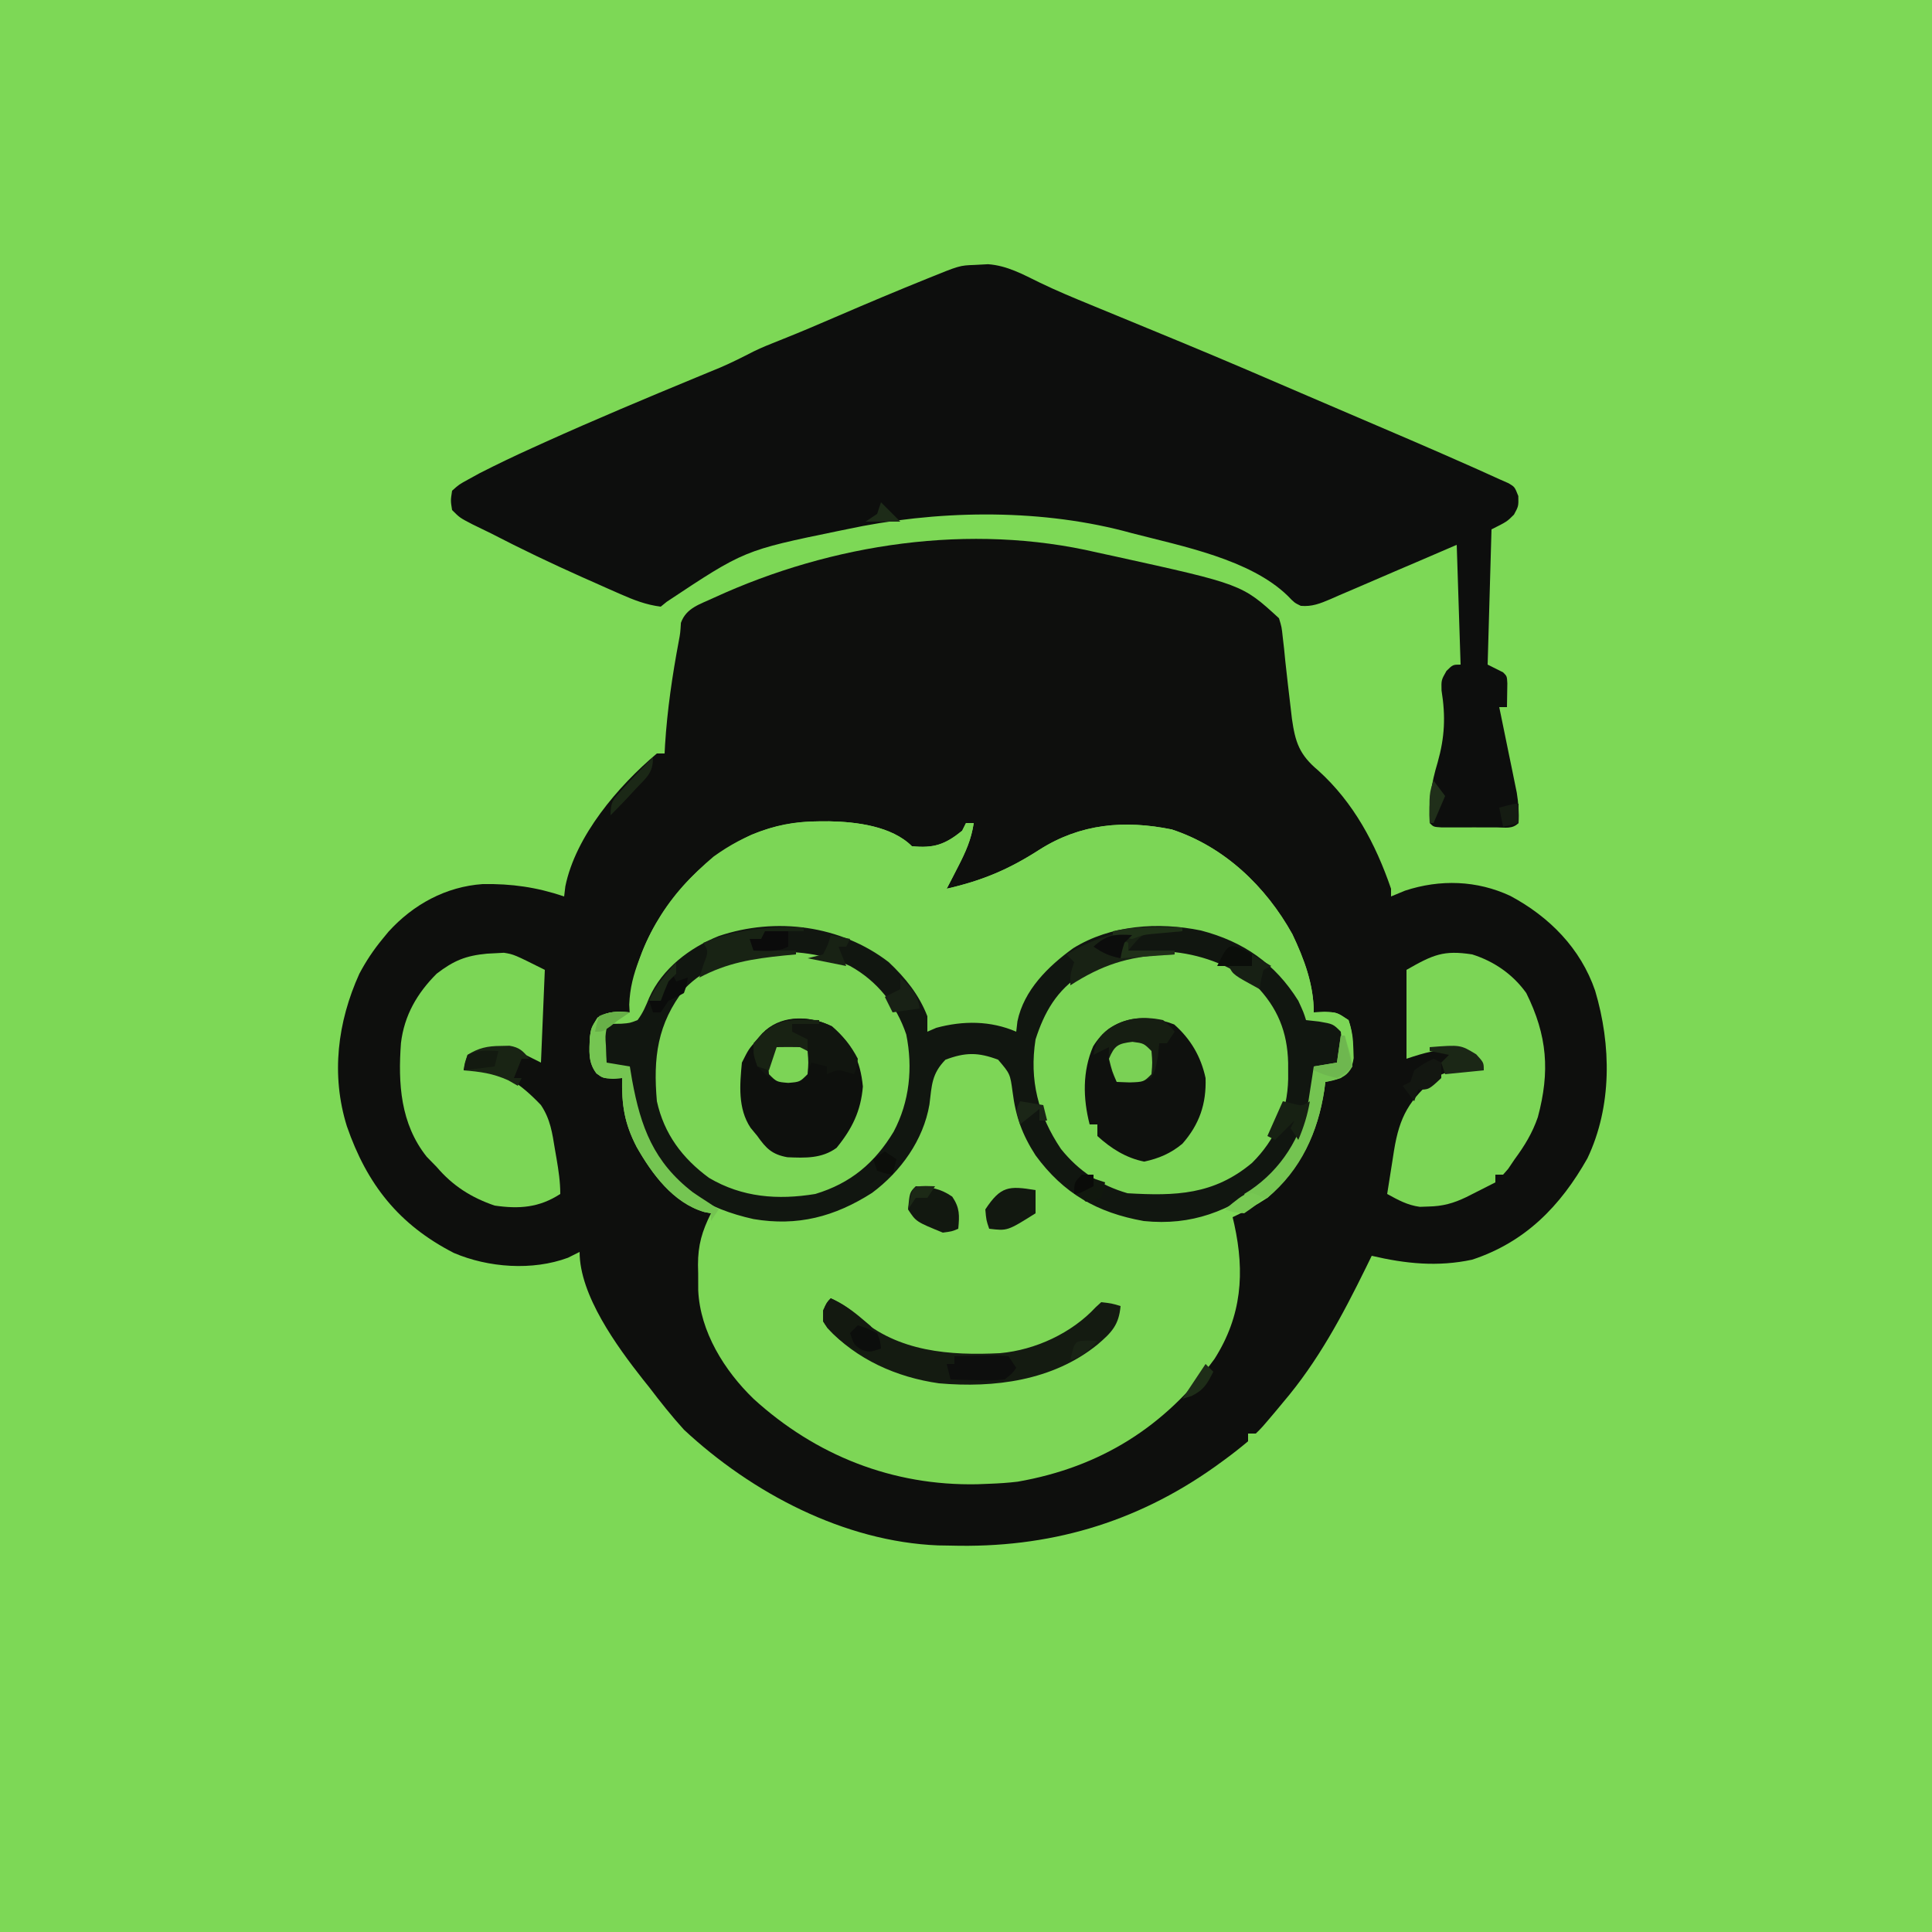
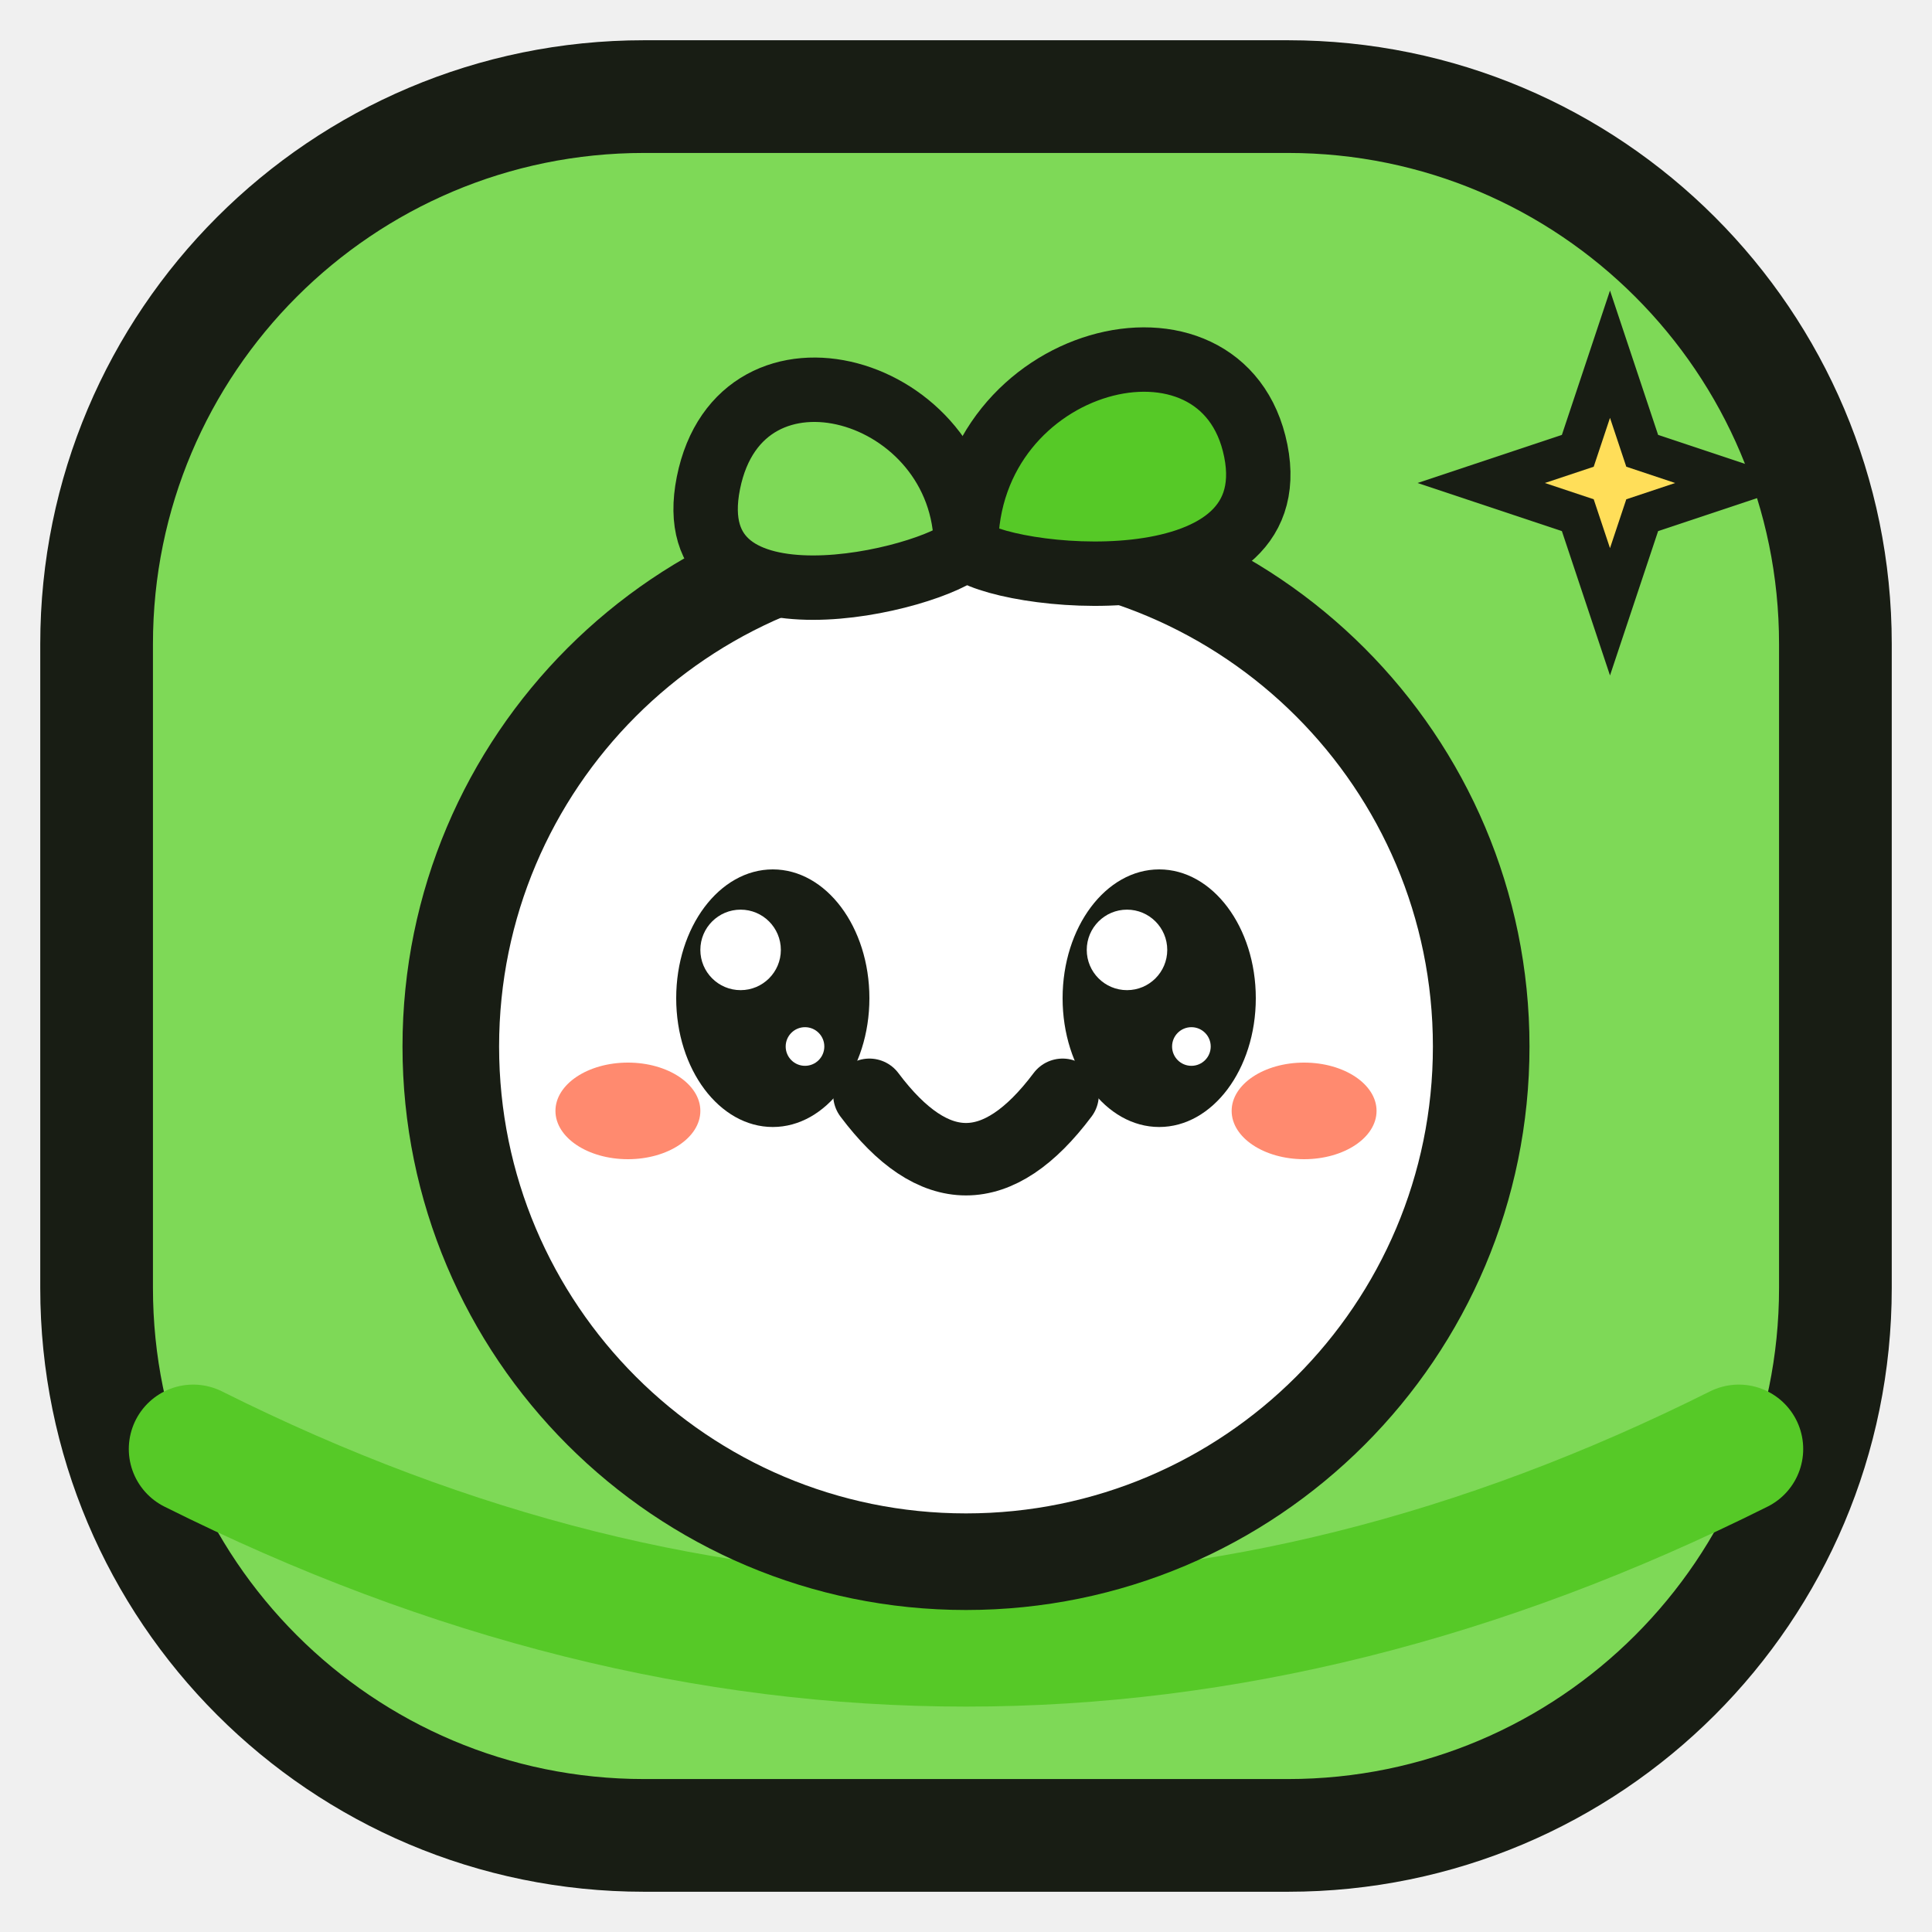
- <svg xmlns="http://www.w3.org/2000/svg" version="1.1" width="500" height="500">
-   <path d="M0 0 C165 0 330 0 500 0 C500 165 500 330 500 500 C335 500 170 500 0 500 C0 335 0 170 0 0 Z " fill="#7DD856" transform="translate(0,0)" />
-   <path d="M0 0 C1.462 0.318 2.924 0.634 4.387 0.949 C37.431 8.221 37.431 8.221 47 17 C47.698 19.277 47.698 19.277 47.977 21.938 C48.09 22.916 48.203 23.894 48.32 24.902 C48.421 25.925 48.521 26.947 48.625 28 C49.062 32.003 49.517 36.003 50 40 C50.173 41.492 50.173 41.492 50.35 43.014 C51.221 49.089 52.255 52.292 57.125 56.375 C66.306 64.65 72 75.365 76 87 C76 87.66 76 88.32 76 89 C77.196 88.505 78.392 88.01 79.625 87.5 C88.692 84.516 98.246 84.822 106.895 88.871 C116.969 94.273 125.051 102.406 128.818 113.384 C133.029 127.486 133.212 143.353 126.824 156.77 C119.844 169.13 110.777 178.451 97 183 C88.079 184.912 79.8 184.058 71 182 C70.256 183.524 70.256 183.524 69.496 185.078 C63.35 197.575 57.086 209.346 48 220 C47.343 220.791 46.685 221.583 46.008 222.398 C42.491 226.558 42.491 226.558 41 228 C40.34 228 39.68 228 39 228 C39 228.66 39 229.32 39 230 C36.851 231.81 34.708 233.479 32.438 235.125 C31.761 235.616 31.084 236.106 30.387 236.612 C9.808 251.222 -12.765 257.716 -38 257 C-39.057 256.983 -40.114 256.966 -41.203 256.949 C-65.523 255.978 -89.415 243.386 -107 227 C-110.196 223.472 -113.122 219.789 -116 216 C-116.814 214.983 -116.814 214.983 -117.645 213.945 C-124.344 205.425 -134 192.211 -134 181 C-135.485 181.743 -135.485 181.743 -137 182.5 C-146.209 185.919 -157.632 185.069 -166.543 181.262 C-180.795 173.943 -189.031 163.519 -194.238 148.445 C-198.371 135.178 -196.659 121.494 -191 109 C-189.266 105.726 -187.356 102.856 -185 100 C-184.488 99.377 -183.976 98.755 -183.449 98.113 C-177.031 91.051 -168.588 86.454 -159.055 85.797 C-151.538 85.686 -145.126 86.601 -138 89 C-137.847 87.708 -137.847 87.708 -137.691 86.391 C-135.027 73.325 -124.032 60.431 -114 52 C-113.34 52 -112.68 52 -112 52 C-111.963 51.27 -111.925 50.541 -111.887 49.789 C-111.315 40.704 -110.01 31.819 -108.324 22.877 C-107.945 20.853 -107.945 20.853 -107.777 18.184 C-106.38 14.257 -102.757 13.367 -99.189 11.673 C-68.639 -2.363 -32.885 -7.722 0 0 Z " fill="#0E0F0D" transform="translate(284,143)" />
-   <path d="M0 0 C0.833 -0.003 1.665 -0.006 2.523 -0.01 C9.528 0.125 18.723 1.223 23.938 6.438 C29.622 6.995 32.508 6.023 36.938 2.438 C37.267 1.778 37.597 1.117 37.938 0.438 C38.597 0.438 39.258 0.438 39.938 0.438 C39.317 4.671 37.832 7.96 35.875 11.75 C35.327 12.819 34.779 13.887 34.215 14.988 C33.793 15.797 33.372 16.605 32.938 17.438 C42.118 15.345 48.967 12.475 56.941 7.344 C67.563 0.586 78.923 -0.391 91.191 2.098 C104.832 6.58 115.537 16.85 122.395 29.199 C125.451 35.614 127.938 42.29 127.938 49.438 C128.866 49.396 129.794 49.355 130.75 49.312 C133.938 49.438 133.938 49.438 136.938 51.438 C137.858 54.198 138.13 56.071 138.188 58.938 C138.226 60.098 138.226 60.098 138.266 61.281 C137.851 64.008 137.138 64.812 134.938 66.438 C132.75 67.125 132.75 67.125 130.938 67.438 C130.808 68.455 130.808 68.455 130.676 69.492 C128.968 80.801 124.508 89.718 115.938 97.438 C113.041 99.362 110.094 100.983 106.938 102.438 C107.154 103.364 107.154 103.364 107.375 104.309 C110.111 116.793 109.32 127.998 102.25 139.125 C89.462 156.649 72.738 167.161 51.293 170.898 C48.832 171.193 46.414 171.35 43.938 171.438 C42.909 171.477 41.88 171.517 40.82 171.559 C18.953 171.996 -0.941 164.127 -17.062 149.438 C-24.589 142.152 -30.874 132.088 -31.363 121.379 C-31.378 119.919 -31.381 118.46 -31.375 117 C-31.391 116.275 -31.407 115.55 -31.424 114.803 C-31.428 109.631 -30.373 106.065 -28.062 101.438 C-28.643 101.325 -29.223 101.213 -29.82 101.098 C-37.848 98.734 -43.328 91.243 -47.285 84.289 C-50.498 78.094 -51.178 73.382 -51.062 66.438 C-51.826 66.499 -52.589 66.561 -53.375 66.625 C-56.062 66.438 -56.062 66.438 -57.703 65.234 C-59.948 62.268 -59.531 59.421 -59.41 55.824 C-59.062 53.438 -59.062 53.438 -57.438 50.812 C-54.466 49.092 -52.442 49.13 -49.062 49.438 C-48.97 47.612 -48.97 47.612 -48.875 45.75 C-47.137 30.965 -38.603 18.55 -27.391 9.121 C-19.036 3.08 -10.25 0.032 0 0 Z " fill="#7DD656" transform="translate(212.0625,212.5625)" />
-   <path d="M0 0 C1.709 -0.091 1.709 -0.091 3.453 -0.184 C8.423 0.168 12.491 2.46 16.913 4.612 C21.205 6.69 25.594 8.508 30.004 10.32 C30.827 10.66 31.65 10.999 32.498 11.349 C34.216 12.057 35.934 12.763 37.652 13.469 C42.213 15.344 46.771 17.228 51.328 19.113 C52.23 19.486 53.132 19.859 54.061 20.244 C64.89 24.729 75.656 29.353 86.416 34 C89.958 35.527 93.504 37.044 97.051 38.559 C107.473 43.009 117.893 47.462 128.25 52.062 C128.968 52.381 129.685 52.7 130.424 53.028 C132.203 53.823 133.977 54.63 135.75 55.438 C136.545 55.788 137.341 56.139 138.16 56.5 C139.75 57.438 139.75 57.438 140.688 59.812 C140.75 62.438 140.75 62.438 139.562 64.625 C137.75 66.438 137.75 66.438 133.75 68.438 C133.42 79.987 133.09 91.537 132.75 103.438 C134.07 104.097 135.39 104.757 136.75 105.438 C137.75 106.438 137.75 106.438 137.848 108.285 C137.815 110.336 137.783 112.387 137.75 114.438 C137.09 114.438 136.43 114.438 135.75 114.438 C135.901 115.169 136.053 115.9 136.209 116.653 C136.894 119.976 137.572 123.3 138.25 126.625 C138.488 127.775 138.727 128.926 138.973 130.111 C139.198 131.223 139.424 132.335 139.656 133.48 C139.866 134.502 140.075 135.523 140.291 136.575 C140.723 139.27 140.913 141.715 140.75 144.438 C139.128 146.06 137.33 145.567 135.094 145.57 C134.154 145.572 133.214 145.573 132.246 145.574 C131.257 145.57 130.269 145.566 129.25 145.562 C128.261 145.566 127.273 145.57 126.254 145.574 C125.314 145.573 124.374 145.572 123.406 145.57 C122.538 145.569 121.67 145.568 120.775 145.567 C118.75 145.438 118.75 145.438 117.75 144.438 C117.448 138.794 118.18 134.161 119.812 128.75 C121.646 122.233 121.907 116.873 120.816 110.109 C120.75 107.438 120.75 107.438 122.09 105.078 C123.75 103.438 123.75 103.438 125.75 103.438 C125.42 93.207 125.09 82.978 124.75 72.438 C121.636 73.778 118.521 75.119 115.312 76.5 C113.388 77.323 111.464 78.144 109.539 78.965 C105.924 80.506 102.315 82.061 98.711 83.629 C97.203 84.274 95.696 84.919 94.188 85.562 C93.493 85.869 92.798 86.176 92.082 86.492 C89.406 87.622 87.324 88.488 84.395 88.23 C82.75 87.438 82.75 87.438 81 85.625 C71.279 76.174 53.642 72.786 40.75 69.438 C39.998 69.237 39.247 69.037 38.473 68.83 C15.651 62.961 -10.287 63.496 -33.25 68.438 C-34.273 68.646 -34.273 68.646 -35.316 68.859 C-59.659 73.875 -59.659 73.875 -79.688 87.172 C-80.203 87.59 -80.719 88.007 -81.25 88.438 C-85.033 87.968 -88.243 86.711 -91.715 85.18 C-93.276 84.493 -93.276 84.493 -94.869 83.793 C-96.512 83.06 -96.512 83.06 -98.188 82.312 C-99.309 81.815 -100.43 81.318 -101.586 80.806 C-109.597 77.233 -117.461 73.47 -125.25 69.438 C-126.832 68.665 -128.415 67.893 -130 67.125 C-133.25 65.438 -133.25 65.438 -135.25 63.438 C-135.645 60.999 -135.645 60.999 -135.25 58.438 C-133.449 56.819 -133.449 56.819 -130.938 55.449 C-129.561 54.692 -129.561 54.692 -128.156 53.919 C-123.568 51.58 -118.947 49.362 -114.25 47.25 C-113.226 46.785 -112.202 46.32 -111.147 45.841 C-98.196 40.001 -85.093 34.505 -71.963 29.079 C-70.9 28.639 -69.837 28.199 -68.742 27.746 C-67.787 27.352 -66.831 26.958 -65.847 26.552 C-62.9 25.287 -60.068 23.861 -57.218 22.393 C-55.059 21.345 -52.872 20.46 -50.637 19.586 C-45.443 17.529 -40.314 15.343 -35.188 13.125 C-27.597 9.851 -19.983 6.647 -12.316 3.557 C-3.906 0.142 -3.906 0.142 0 0 Z " fill="#0D0E0D" transform="translate(252.25,68.5625)" />
-   <path d="M0 0 C4.311 4.075 7.843 8.418 10 14 C10 15.32 10 16.64 10 18 C10.763 17.67 11.526 17.34 12.312 17 C19.228 15.125 26.355 15.126 33 18 C33.103 17.112 33.206 16.224 33.312 15.309 C34.989 7.24 41.239 1.097 47.734 -3.598 C57.483 -9.632 69.732 -10.464 80.812 -8.188 C91.825 -5.316 99.974 0.346 106 10 C107.375 13 107.375 13 108 15 C109.114 15.124 110.228 15.248 111.375 15.375 C115 16 115 16 117 18 C117.328 20.715 117.131 23.252 117 26 C116 27 116 27 112.938 27.062 C111.968 27.042 110.999 27.021 110 27 C109.997 27.727 109.995 28.454 109.992 29.203 C109.585 39.802 105.784 49.562 98 57 C88.097 64.427 78.457 68.272 66 67 C53.985 64.856 45.236 59.89 38 50 C34.552 44.661 32.852 39.931 32.062 33.625 C31.423 28.904 31.423 28.904 28.312 25.25 C23.166 23.308 19.834 23.308 14.688 25.25 C11.095 28.926 11.157 31.86 10.539 36.836 C8.967 46.062 3.112 54.205 -4.32 59.723 C-14.006 65.901 -23.605 68.419 -34.98 66.496 C-47.162 63.794 -55.485 58.558 -62.316 47.957 C-65.841 41.441 -67.379 34.395 -67 27 C-67.969 27.021 -68.939 27.041 -69.938 27.062 C-73 27 -73 27 -74 26 C-74.098 24.503 -74.13 23.001 -74.125 21.5 C-74.128 20.685 -74.13 19.871 -74.133 19.031 C-74 17 -74 17 -73 16 C-71.742 15.979 -70.484 15.959 -69.188 15.938 C-66.988 15.774 -66.988 15.774 -65 15 C-63.606 13.155 -62.856 11.329 -61.98 9.191 C-58.614 1.666 -51.495 -3.74 -44 -6.75 C-29.235 -11.747 -12.399 -9.546 0 0 Z " fill="#7CD556" transform="translate(230,249)" />
-   <path d="M0 0 C0.833 -0.003 1.665 -0.006 2.523 -0.01 C9.528 0.125 18.723 1.223 23.938 6.438 C29.622 6.995 32.508 6.023 36.938 2.438 C37.267 1.778 37.597 1.117 37.938 0.438 C38.597 0.438 39.258 0.438 39.938 0.438 C39.317 4.671 37.832 7.96 35.875 11.75 C35.327 12.819 34.779 13.887 34.215 14.988 C33.793 15.797 33.372 16.605 32.938 17.438 C42.118 15.345 48.967 12.475 56.941 7.344 C67.563 0.586 78.923 -0.391 91.191 2.098 C104.832 6.58 115.537 16.85 122.395 29.199 C125.451 35.614 127.938 42.29 127.938 49.438 C128.866 49.396 129.794 49.355 130.75 49.312 C133.938 49.438 133.938 49.438 136.938 51.438 C138.221 55.287 138.004 58.385 137.938 62.438 C137.278 62.108 136.618 61.778 135.938 61.438 C135.233 59.115 134.565 56.782 133.938 54.438 C133.607 54.108 133.278 53.778 132.938 53.438 C131.865 53.438 130.792 53.438 129.688 53.438 C125.938 52.438 125.938 52.438 124.574 50.617 C123.753 49.039 122.953 47.45 122.172 45.852 C118.205 38.093 111.816 33.429 103.875 30.188 C94.46 27.784 84.17 27.064 74.938 30.438 C74.316 30.621 73.695 30.804 73.055 30.992 C64.678 33.653 58.689 38.498 54.438 46.188 C53.057 48.933 51.91 51.521 50.938 54.438 C50.174 54.273 49.411 54.108 48.625 53.938 C41.738 53.004 34.753 52.964 27.938 54.438 C27.73 53.808 27.522 53.179 27.309 52.531 C24.02 43.393 19.245 36.889 10.449 32.469 C-2.582 27.118 -15.665 26.908 -28.688 32.188 C-37.964 36.583 -42.647 43.446 -47.062 52.438 C-49.373 52.438 -51.682 52.438 -54.062 52.438 C-53.403 51.778 -52.742 51.117 -52.062 50.438 C-51.072 50.438 -50.083 50.438 -49.062 50.438 C-49.113 49.441 -49.163 48.445 -49.215 47.418 C-49.052 43.162 -48.13 39.683 -46.625 35.75 C-46.36 35.055 -46.095 34.36 -45.822 33.645 C-40.433 20.338 -30.488 9.596 -17.52 3.445 C-11.492 0.973 -6.473 0.02 0 0 Z " fill="#7CD656" transform="translate(212.0625,212.5625)" />
-   <path d="M0 0 C5.416 4.977 8.001 10.625 8.648 17.895 C8.822 25.681 8.633 32.395 4.312 39.125 C3.888 39.831 3.464 40.538 3.027 41.266 C-1.315 47.797 -6.858 50.608 -14 53.438 C-24.004 55.303 -33.599 54.874 -42.312 49.438 C-50.158 43.82 -54.522 37.629 -56.688 28.125 C-58.007 18.232 -56.584 10.286 -50.688 2.125 C-47.934 -0.725 -45.096 -2.865 -41.688 -4.875 C-41.084 -5.233 -40.481 -5.592 -39.859 -5.961 C-26.935 -12.086 -11.024 -7.691 0 0 Z " fill="#7CD556" transform="translate(324.6875,254.875)" />
-   <path d="M0 0 C4.311 4.075 7.843 8.418 10 14 C10 15.32 10 16.64 10 18 C10.763 17.67 11.526 17.34 12.312 17 C19.228 15.125 26.355 15.126 33 18 C33.103 17.112 33.206 16.224 33.312 15.309 C34.989 7.24 41.239 1.097 47.734 -3.598 C57.483 -9.632 69.732 -10.464 80.812 -8.188 C91.825 -5.316 99.974 0.346 106 10 C107.375 13 107.375 13 108 15 C109.114 15.124 110.228 15.248 111.375 15.375 C115 16 115 16 117 18 C117.328 20.715 117.131 23.252 117 26 C116 27 116 27 112.938 27.062 C111.968 27.042 110.999 27.021 110 27 C109.997 27.727 109.995 28.454 109.992 29.203 C109.585 39.802 105.784 49.562 98 57 C88.097 64.427 78.457 68.272 66 67 C53.985 64.856 45.236 59.89 38 50 C34.552 44.661 32.852 39.931 32.062 33.625 C31.423 28.904 31.423 28.904 28.312 25.25 C23.166 23.308 19.834 23.308 14.688 25.25 C11.095 28.926 11.157 31.86 10.539 36.836 C8.967 46.062 3.112 54.205 -4.32 59.723 C-14.006 65.901 -23.605 68.419 -34.98 66.496 C-47.162 63.794 -55.485 58.558 -62.316 47.957 C-65.841 41.441 -67.379 34.395 -67 27 C-67.969 27.021 -68.939 27.041 -69.938 27.062 C-73 27 -73 27 -74 26 C-74.098 24.503 -74.13 23.001 -74.125 21.5 C-74.128 20.685 -74.13 19.871 -74.133 19.031 C-74 17 -74 17 -73 16 C-71.742 15.979 -70.484 15.959 -69.188 15.938 C-66.988 15.774 -66.988 15.774 -65 15 C-63.606 13.155 -62.856 11.329 -61.98 9.191 C-58.614 1.666 -51.495 -3.74 -44 -6.75 C-29.235 -11.747 -12.399 -9.546 0 0 Z M-52.797 6.859 C-59.916 15.952 -60.976 24.783 -60 36 C-58.137 44.459 -53.421 50.752 -46.512 55.828 C-37.923 60.912 -28.714 61.591 -19 60 C-9.86 57.243 -3.606 51.984 1.273 43.887 C5.393 36.13 6.286 27.354 4.539 18.723 C1.974 11.102 -2.967 4.891 -10 1 C-22.908 -5.131 -42.534 -3.761 -52.797 6.859 Z M52 2 C51.304 2.389 50.608 2.779 49.891 3.18 C43.532 7.22 40.276 12.914 38 20 C36.351 30.535 38.672 39.545 44.574 48.348 C49.153 54.058 54.779 57.781 61.812 59.812 C74.235 60.543 84.128 60.248 94.023 51.961 C100.052 45.98 103.192 38.76 103.38 30.24 C103.378 29.562 103.377 28.885 103.375 28.188 C103.373 27.483 103.372 26.778 103.37 26.052 C103.182 18.017 100.613 11.774 95 6 C83.504 -3.433 64.948 -6.105 52 2 Z " fill="#111610" transform="translate(230,249)" />
-   <path d="M0 0 C0.753 -0.04 1.506 -0.08 2.281 -0.121 C2.979 -0.158 3.676 -0.196 4.395 -0.234 C6.969 0.191 6.969 0.191 14.969 4.191 C14.639 12.111 14.309 20.031 13.969 28.191 C11.989 27.201 10.009 26.211 7.969 25.191 C5.597 24.764 5.597 24.764 3.344 24.879 C2.609 24.883 1.874 24.887 1.117 24.891 C-1.339 25.235 -2.955 25.836 -5.031 27.191 C-5.361 28.181 -5.691 29.171 -6.031 30.191 C-5.041 29.861 -4.051 29.531 -3.031 29.191 C4.063 30.311 9.123 34.079 13.969 39.191 C16.428 42.88 16.893 46.408 17.594 50.691 C17.795 51.85 17.795 51.85 18 53.031 C18.524 56.118 18.969 59.055 18.969 62.191 C13.478 65.753 8.308 66.111 1.969 65.191 C-4.097 63.104 -8.848 60.092 -13.031 55.191 C-13.877 54.325 -14.723 53.459 -15.594 52.566 C-22.401 44.015 -23.036 33.617 -22.263 23.13 C-21.404 15.95 -18.065 10.225 -13.031 5.191 C-8.595 1.772 -5.471 0.516 0 0 Z " fill="#7CD656" transform="translate(126.0312,246.8086)" />
-   <path d="M0 0 C5.66 1.783 10.544 5.159 14 10 C19.45 21.005 20.172 30.283 16.988 42.129 C15.58 46.22 13.556 49.536 11 53 C10.443 53.825 9.886 54.65 9.312 55.5 C8.879 55.995 8.446 56.49 8 57 C7.34 57 6.68 57 6 57 C6 57.66 6 58.32 6 59 C4.397 59.815 2.793 60.627 1.188 61.438 C0.294 61.89 -0.599 62.342 -1.52 62.809 C-4.882 64.424 -7.613 65.173 -11.312 65.25 C-12.051 65.276 -12.79 65.302 -13.551 65.328 C-16.771 64.897 -19.171 63.551 -22 62 C-21.549 59.103 -21.089 56.208 -20.625 53.312 C-20.499 52.496 -20.372 51.679 -20.242 50.838 C-18.791 41.879 -16.3 37.616 -9.25 31.688 C-5.025 29.494 -1.662 29.627 3 30 C0.93 27.329 -0.69 25.248 -4.125 24.598 C-9.077 24.522 -12.092 25.364 -17 27 C-17 19.41 -17 11.82 -17 4 C-10.11 0.063 -7.427 -1.143 0 0 Z " fill="#7CD556" transform="translate(381,247)" />
-   <path d="M0 0 C5.216 4.609 7.339 8.821 8 15.562 C7.479 21.923 5.201 26.521 1.188 31.438 C-2.631 34.241 -6.957 34.06 -11.531 33.867 C-15.474 33.169 -17.038 31.603 -19.312 28.375 C-19.89 27.674 -20.468 26.973 -21.062 26.25 C-24.385 21.266 -23.868 15.119 -23.312 9.375 C-21.562 5.875 -21.562 5.875 -19.312 3.375 C-18.632 2.612 -17.951 1.849 -17.25 1.062 C-12.435 -3.132 -5.43 -2.664 0 0 Z " fill="#0E100D" transform="translate(215.3125,265.625)" />
-   <path d="M0 0 C4.277 3.774 6.926 8.316 8.125 13.875 C8.349 20.545 6.541 25.846 2.125 30.875 C-0.887 33.367 -3.909 34.665 -7.75 35.5 C-12.452 34.56 -16.34 32.104 -19.875 28.875 C-19.875 27.885 -19.875 26.895 -19.875 25.875 C-20.535 25.875 -21.195 25.875 -21.875 25.875 C-23.613 19.14 -23.755 12.122 -20.969 5.672 C-16.327 -1.953 -7.931 -3.103 0 0 Z " fill="#0F110E" transform="translate(303.875,265.125)" />
-   <path d="M0 0 C2.856 1.301 4.922 2.716 7.188 4.875 C17.439 13.856 30.812 14.853 43.833 14.195 C52.917 13.376 62.336 9.034 68.578 2.297 C69.047 1.869 69.517 1.441 70 1 C72.688 1.312 72.688 1.312 75 2 C74.58 6.898 72.686 8.863 69 12 C57.452 21.332 42.297 23.264 28 22 C17.044 20.442 6.73 15.859 -0.891 7.676 C-2 6 -2 6 -2 3.125 C-1 1 -1 1 0 0 Z " fill="#141B11" transform="translate(215,336)" />
-   <path d="M0 0 C2.936 2.595 4.876 4.897 6.688 8.375 C6.438 10.75 6.438 10.75 5.688 12.375 C5.089 12.189 4.491 12.004 3.875 11.812 C1.523 11.154 1.523 11.154 -1.312 12.375 C-1.312 11.715 -1.312 11.055 -1.312 10.375 C-2.632 10.045 -3.953 9.715 -5.312 9.375 C-5.622 10.014 -5.931 10.654 -6.25 11.312 C-7.312 13.375 -7.312 13.375 -8.312 14.375 C-12.125 14.808 -13.858 14.668 -17.125 12.562 C-19.312 10.375 -19.312 10.375 -20.312 7.375 C-20.312 4.375 -20.312 4.375 -18 1.75 C-12.8 -2.845 -6.095 -2.99 0 0 Z " fill="#11150F" transform="translate(215.3125,265.625)" />
-   <path d="M0 0 C1.797 1.531 1.797 1.531 3 3 C2.01 4.485 2.01 4.485 1 6 C0.34 6 -0.32 6 -1 6 C-1.103 7.093 -1.206 8.186 -1.312 9.312 C-2 13 -2 13 -3.125 14.938 C-6.031 16.584 -8.738 16.185 -12 16 C-13.858 12.865 -14.201 10.625 -14 7 C-15.98 7.99 -15.98 7.99 -18 9 C-17.439 5.76 -16.683 4.248 -14.062 2.25 C-9.722 -0.662 -5.077 -1.065 0 0 Z " fill="#161E12" transform="translate(301,264)" />
-   <path d="M0 0 C-2 1.333 -4 2.667 -6 4 C-6.364 6.207 -6.364 6.207 -6.188 8.625 C-6.147 9.851 -6.147 9.851 -6.105 11.102 C-6.071 11.728 -6.036 12.355 -6 13 C-3.03 13.495 -3.03 13.495 0 14 C0.196 15.172 0.392 16.344 0.594 17.551 C2.826 29.709 6.17 38.736 16.312 46.562 C17.529 47.394 18.757 48.209 20 49 C20.99 49.66 21.98 50.32 23 51 C22.34 51.99 21.68 52.98 21 54 C21 53.34 21 52.68 21 52 C20.42 51.888 19.84 51.776 19.242 51.66 C11.214 49.296 5.735 41.806 1.777 34.852 C-1.435 28.657 -2.116 23.945 -2 17 C-2.763 17.062 -3.526 17.124 -4.312 17.188 C-7 17 -7 17 -8.641 15.797 C-10.885 12.83 -10.468 9.984 -10.348 6.387 C-10 4 -10 4 -8.375 1.375 C-5.404 -0.345 -3.379 -0.307 0 0 Z " fill="#75C552" transform="translate(163,262)" />
-   <path d="M0 0 C0.33 0 0.66 0 1 0 C2.636 5.253 2.636 5.253 3 8 C1.579 10.447 0.583 10.844 -2.117 11.566 C-2.739 11.709 -3.36 11.853 -4 12 C-4.086 12.678 -4.173 13.356 -4.262 14.055 C-5.921 25.048 -10.27 34.742 -19 42 C-21.75 42.746 -21.75 42.746 -24 43 C-24.33 42.34 -24.66 41.68 -25 41 C-24.492 40.683 -23.984 40.366 -23.461 40.039 C-15.423 34.59 -10.307 26.428 -8.367 16.887 C-8.205 15.831 -8.042 14.775 -7.875 13.688 C-7.707 12.619 -7.54 11.55 -7.367 10.449 C-7.246 9.641 -7.125 8.833 -7 8 C-5.02 7.67 -3.04 7.34 -1 7 C-0.67 4.69 -0.34 2.38 0 0 Z " fill="#74C451" transform="translate(347,268)" />
-   <path d="M0 0 C0 0.33 0 0.66 0 1 C-0.675 1.026 -1.351 1.052 -2.047 1.078 C-3.385 1.163 -3.385 1.163 -4.75 1.25 C-5.632 1.296 -6.513 1.343 -7.422 1.391 C-10.605 1.905 -10.605 1.905 -14 6 C-10.04 6 -6.08 6 -2 6 C-2 6.33 -2 6.66 -2 7 C-2.834 7.026 -3.668 7.052 -4.527 7.078 C-14.18 7.565 -20.917 9.785 -29 15 C-29 12 -29 12 -28 9 C-28.66 8.34 -29.32 7.68 -30 7 C-19.81 1.006 -11.81 -0.172 0 0 Z " fill="#182214" transform="translate(306,240)" />
-   <path d="M0 0 C0 0.33 0 0.66 0 1 C-3.3 1 -6.6 1 -10 1 C-10.66 2.32 -11.32 3.64 -12 5 C-12.33 4.67 -12.66 4.34 -13 4 C-13 4.66 -13 5.32 -13 6 C-9.37 6 -5.74 6 -2 6 C-2 6.33 -2 6.66 -2 7 C-3.051 7.098 -4.101 7.196 -5.184 7.297 C-13.179 8.121 -19.809 9.148 -27 13 C-26.474 11.329 -26.474 11.329 -25.938 9.625 C-24.628 6.197 -24.628 6.197 -26 4 C-17.218 0.456 -9.42 -0.153 0 0 Z " fill="#182314" transform="translate(208,240)" />
-   <path d="M0 0 C3.775 0.214 6.3 0.515 9.438 2.688 C11.422 5.624 11.316 7.527 11 11 C9.375 11.688 9.375 11.688 7 12 C0.075 9.173 0.075 9.173 -2 6 C-1.579 1.579 -1.579 1.579 0 0 Z " fill="#121810" transform="translate(237,307)" />
-   <path d="M0 0 C0 1.98 0 3.96 0 6 C-7.286 10.571 -7.286 10.571 -12 10 C-12.75 7.812 -12.75 7.812 -13 5 C-9.014 -1.048 -6.937 -1.156 0 0 Z " fill="#121810" transform="translate(268,308)" />
-   <path d="M0 0 C3.132 1.422 5.581 3.136 8.188 5.375 C8.882 5.96 9.577 6.545 10.293 7.148 C12.124 9.135 12.611 10.362 13 13 C9.081 14.306 7.744 13.688 4 12 C1.628 10.25 -0.359 8.461 -2 6 C-1.942 3.373 -1.889 1.889 0 0 Z " fill="#131910" transform="translate(215,336)" />
-   <path d="M0 0 C2.291 -0.081 4.583 -0.139 6.875 -0.188 C8.789 -0.24 8.789 -0.24 10.742 -0.293 C11.817 -0.196 12.892 -0.1 14 0 C14.66 0.99 15.32 1.98 16 3 C14.949 4.488 14.949 4.488 13 6 C9.645 6.293 9.645 6.293 5.812 6.188 C4.54 6.16 3.268 6.133 1.957 6.105 C0.981 6.071 0.005 6.036 -1 6 C-1.33 4.68 -1.66 3.36 -2 2 C-1.34 2 -0.68 2 0 2 C0 1.34 0 0.68 0 0 Z " fill="#0D0E0D" transform="translate(247,351)" />
-   <path d="M0 0 C1.147 -0.025 1.147 -0.025 2.316 -0.051 C4.916 0.395 5.786 1.313 7.438 3.312 C6.777 3.312 6.117 3.312 5.438 3.312 C4.777 4.963 4.117 6.612 3.438 8.312 C4.098 8.312 4.758 8.312 5.438 8.312 C5.107 8.973 4.777 9.633 4.438 10.312 C3.612 9.838 2.788 9.364 1.938 8.875 C-2.09 7.077 -5.194 6.689 -9.562 6.312 C-9.312 4.438 -9.312 4.438 -8.562 2.312 C-5.687 0.495 -3.376 0.017 0 0 Z " fill="#192414" transform="translate(129.5625,270.6875)" />
-   <path d="M0 0 C2.938 0.375 2.938 0.375 4.938 2.375 C5.188 5.375 5.188 5.375 4.938 8.375 C2.938 10.375 2.938 10.375 -0.688 10.5 C-1.801 10.459 -2.915 10.418 -4.062 10.375 C-5.25 7.625 -5.25 7.625 -6.062 4.375 C-4.611 0.927 -3.723 0.456 0 0 Z " fill="#7AD155" transform="translate(293.0625,269.625)" />
-   <path d="M0 0 C3 0.25 3 0.25 5 2.25 C5.25 5.25 5.25 5.25 5 8.25 C3 10.25 3 10.25 0 10.5 C-3 10.25 -3 10.25 -5 8.25 C-5.25 5.25 -5.25 5.25 -5 2.25 C-3 0.25 -3 0.25 0 0 Z " fill="#7CD456" transform="translate(204,269.75)" />
-   <path d="M0 0 C1.212 0.014 1.212 0.014 2.449 0.027 C3.372 0.045 3.372 0.045 4.312 0.062 C4.312 0.393 4.312 0.723 4.312 1.062 C2.002 1.062 -0.307 1.062 -2.688 1.062 C-2.688 1.722 -2.688 2.382 -2.688 3.062 C-1.367 3.723 -0.048 4.383 1.312 5.062 C1.312 6.053 1.312 7.043 1.312 8.062 C0.652 7.732 -0.007 7.402 -0.688 7.062 C-2.687 7.023 -4.688 7.019 -6.688 7.062 C-7.348 9.043 -8.008 11.023 -8.688 13.062 C-9.678 12.732 -10.668 12.402 -11.688 12.062 C-12.688 9.062 -12.688 9.062 -12.688 6.062 C-8.659 1.49 -6.041 -0.088 0 0 Z " fill="#182213" transform="translate(207.6875,263.9375)" />
-   <path d="M0 0 C7.978 -0.626 7.978 -0.626 12.062 1.875 C14 4 14 4 14 6 C10.7 6.33 7.4 6.66 4 7 C3.67 6.01 3.34 5.02 3 4 C3.66 3.34 4.32 2.68 5 2 C3.35 1.67 1.7 1.34 0 1 C0 0.67 0 0.34 0 0 Z " fill="#1B2716" transform="translate(370,271)" />
-   <path d="M0 0 C0.784 0.186 1.567 0.371 2.375 0.562 C4.971 1.26 4.971 1.26 7 0 C6.39 3.558 5.422 6.683 4 10 C3.34 9.01 2.68 8.02 2 7 C2.33 6.34 2.66 5.68 3 5 C1.35 6.65 -0.3 8.3 -2 10 C-2.66 9.67 -3.32 9.34 -4 9 C-2.68 6.03 -1.36 3.06 0 0 Z " fill="#172113" transform="translate(332,285)" />
-   <path d="M0 0 C0.66 0.33 1.32 0.66 2 1 C2 2.32 2 3.64 2 5 C-1.214 8 -1.214 8 -4 8 C-4.33 8.99 -4.66 9.98 -5 11 C-5.99 9.68 -6.98 8.36 -8 7 C-7.34 6.67 -6.68 6.34 -6 6 C-5.67 5.01 -5.34 4.02 -5 3 C-2.562 1.25 -2.562 1.25 0 0 Z " fill="#131711" transform="translate(371,274)" />
-   <path d="M0 0 C1.65 0.99 3.3 1.98 5 3 C4.01 3.495 4.01 3.495 3 4 C2.344 6.527 2.344 6.527 2 9 C-4.875 5.25 -4.875 5.25 -6 3 C-5.196 2.876 -4.391 2.752 -3.562 2.625 C-2.717 2.419 -1.871 2.212 -1 2 C-0.67 1.34 -0.34 0.68 0 0 Z " fill="#172014" transform="translate(324,247)" />
-   <path d="M0 0 C0 0.33 0 0.66 0 1 C-0.687 1.061 -1.374 1.121 -2.082 1.184 C-3.434 1.309 -3.434 1.309 -4.812 1.438 C-6.152 1.559 -6.152 1.559 -7.52 1.684 C-10.127 1.935 -10.127 1.935 -13 3 C-15.688 2.562 -15.688 2.562 -18 2 C-18 1.67 -18 1.34 -18 1 C-12.033 -0.326 -6.074 -0.088 0 0 Z M-16 3 C-15.01 3.495 -15.01 3.495 -14 4 C-14 4.66 -14 5.32 -14 6 C-10.04 6 -6.08 6 -2 6 C-2 6.33 -2 6.66 -2 7 C-6.62 7.33 -11.24 7.66 -16 8 C-16 6.35 -16 4.7 -16 3 Z " fill="#1F3018" transform="translate(306,240)" />
-   <path d="M0 0 C2.799 2.528 4.458 4.204 5 8 C2.69 8.33 0.38 8.66 -2 9 C-2.66 7.68 -3.32 6.36 -4 5 C-2.68 4.34 -1.36 3.68 0 3 C0 2.01 0 1.02 0 0 Z " fill="#182115" transform="translate(233,253)" />
-   <path d="M0 0 C1.98 0 3.96 0 6 0 C6 1.32 6 2.64 6 4 C3.043 5.478 0.258 5.06 -3 5 C-3.33 4.01 -3.66 3.02 -4 2 C-3.01 2 -2.02 2 -1 2 C-0.67 1.34 -0.34 0.68 0 0 Z " fill="#0B0B0B" transform="translate(198,241)" />
-   <path d="M0 0 C2.438 0.75 2.438 0.75 5 2 C5.812 4.125 5.812 4.125 6 6 C3 7 3 7 0.875 6.25 C-1 5 -1 5 -2 2 C-1.34 1.34 -0.68 0.68 0 0 Z " fill="#0C0E0C" transform="translate(222,343)" />
-   <path d="M0 0 C0.33 0.66 0.66 1.32 1 2 C1.99 1.67 2.98 1.34 4 1 C3.75 2.875 3.75 2.875 3 5 C1.062 6.062 1.062 6.062 -1 7 C-1.99 8.485 -1.99 8.485 -3 10 C-3.66 10 -4.32 10 -5 10 C-5.33 9.01 -5.66 8.02 -6 7 C-5.01 6.67 -4.02 6.34 -3 6 C-1.845 3.529 -1.845 3.529 -1 1 C-0.67 0.67 -0.34 0.34 0 0 Z " fill="#0B0C0B" transform="translate(174,252)" />
-   <path d="M0 0 C-0.66 0.66 -1.32 1.32 -2 2 C-2.643 4.069 -2.643 4.069 -3 6 C-5.962 5.387 -7.381 4.746 -10 3 C-6.682 -0.063 -4.448 -0.303 0 0 Z " fill="#0C0D0C" transform="translate(293,242)" />
-   <path d="M0 0 C0.897 0.526 0.897 0.526 1.812 1.062 C1.812 2.053 1.812 3.042 1.812 4.062 C-1.157 4.062 -4.128 4.062 -7.188 4.062 C-4.246 -1.82 -4.246 -1.82 0 0 Z " fill="#0B0E0A" transform="translate(322.1875,245.9375)" />
-   <path d="M0 0 C1.65 0.33 3.3 0.66 5 1 C4.67 1.66 4.34 2.32 4 3 C3.34 3 2.68 3 2 3 C2.66 4.65 3.32 6.3 4 8 C0.7 7.34 -2.6 6.68 -6 6 C-4.68 5.67 -3.36 5.34 -2 5 C-0.703 2.51 -0.703 2.51 0 0 Z " fill="#182214" transform="translate(215,242)" />
-   <path d="M0 0 C-0.33 1.32 -0.66 2.64 -1 4 C-3.64 4.33 -6.28 4.66 -9 5 C-8.625 3.062 -8.625 3.062 -8 1 C-5.291 -0.354 -2.991 -0.065 0 0 Z " fill="#131A10" transform="translate(129,272)" />
-   <path d="M0 0 C0 4.099 -1.616 5.108 -4.375 8.062 C-5.187 8.94 -5.999 9.818 -6.836 10.723 C-8.207 12.165 -9.593 13.593 -11 15 C-11 11.302 -10.186 10.729 -7.75 8.062 C-7.114 7.363 -6.479 6.663 -5.824 5.941 C-3.923 3.918 -2.003 1.923 0 0 Z " fill="#1B2816" transform="translate(169,196)" />
-   <path d="M0 0 C0.33 0 0.66 0 1 0 C1.66 2.64 2.32 5.28 3 8 C1.375 9.625 1.375 9.625 -1 11 C-4.25 10.188 -4.25 10.188 -7 9 C-7 8.67 -7 8.34 -7 8 C-5.02 7.67 -3.04 7.34 -1 7 C-0.67 4.69 -0.34 2.38 0 0 Z " fill="#6EB74F" transform="translate(347,268)" />
-   <path d="M0 0 C0.99 0 1.98 0 3 0 C3 0.99 3 1.98 3 3 C3.66 3.33 4.32 3.66 5 4 C2.69 4.33 0.38 4.66 -2 5 C-2 2 -2 2 0 0 Z " fill="#0A0B09" transform="translate(280,304)" />
-   <path d="M0 0 C0.99 0.66 1.98 1.32 3 2 C2.67 3.32 2.34 4.64 2 6 C0.062 5.688 0.062 5.688 -2 5 C-2.33 4.01 -2.66 3.02 -3 2 C-2.01 1.34 -1.02 0.68 0 0 Z " fill="#0C0E0A" transform="translate(229,298)" />
-   <path d="M0 0 C-2.188 2.062 -2.188 2.062 -5 4 C-7.812 3.75 -7.812 3.75 -10 3 C-3.946 -1.973 -3.946 -1.973 0 0 Z " fill="#77C853" transform="translate(327,310)" />
-   <path d="M0 0 C0 0.99 0 1.98 0 3 C-0.66 3.66 -1.32 4.32 -2 5 C-2.707 6.65 -3.379 8.316 -4 10 C-4.99 10 -5.98 10 -7 10 C-5.332 6.059 -2.773 3.211 0 0 Z " fill="#1B2816" transform="translate(175,249)" />
-   <path d="M0 0 C0 1.65 0 3.3 0 5 C-1.32 5.33 -2.64 5.66 -4 6 C-4.33 4.35 -4.66 2.7 -5 1 C-1.125 0 -1.125 0 0 0 Z " fill="#151C12" transform="translate(393,208)" />
-   <path d="M0 0 C2.97 0.495 2.97 0.495 6 1 C6.33 2.32 6.66 3.64 7 5 C6.34 5 5.68 5 5 5 C5 4.01 5 3.02 5 2 C3.35 3.32 1.7 4.64 0 6 C-1.125 2.25 -1.125 2.25 0 0 Z " fill="#1B2617" transform="translate(264,285)" />
-   <path d="M0 0 C0.99 1.32 1.98 2.64 3 4 C2.01 6.31 1.02 8.62 0 11 C-0.33 11 -0.66 11 -1 11 C-1.125 3.375 -1.125 3.375 0 0 Z " fill="#202F1A" transform="translate(371,202)" />
-   <path d="M0 0 C-0.99 0.66 -1.98 1.32 -3 2 C-3.681 2.536 -4.361 3.072 -5.062 3.625 C-7 5 -7 5 -9 5 C-8.625 3.062 -8.625 3.062 -8 1 C-5.291 -0.354 -2.991 -0.065 0 0 Z " fill="#68B048" transform="translate(163,262)" />
-   <path d="M0 0 C0.66 0.66 1.32 1.32 2 2 C0.416 5.167 -0.453 6.733 -3.688 8.312 C-4.451 8.539 -5.214 8.766 -6 9 C-4 6 -2 3 0 0 Z " fill="#1E2D18" transform="translate(312,353)" />
-   <path d="M0 0 C0.99 0.33 1.98 0.66 3 1 C2.67 2.32 2.34 3.64 2 5 C0.125 5.625 0.125 5.625 -2 6 C-2.66 5.34 -3.32 4.68 -4 4 C-2.68 3.34 -1.36 2.68 0 2 C0 1.34 0 0.68 0 0 Z " fill="#11180E" transform="translate(283,305)" />
-   <path d="M0 0 C1.65 1.65 3.3 3.3 5 5 C2.03 5 -0.94 5 -4 5 C-3.01 4.34 -2.02 3.68 -1 3 C-0.67 2.01 -0.34 1.02 0 0 Z " fill="#1D2B18" transform="translate(228,130)" />
-   <path d="M0 0 C1.207 0.031 1.207 0.031 2.438 0.062 C0.075 2.588 -1.227 3.951 -4.562 5.062 C-3.438 0.084 -3.438 0.084 0 0 Z " fill="#192315" transform="translate(281.5625,346.9375)" />
-   <path d="M0 0 C1.207 0.031 1.207 0.031 2.438 0.062 C1.448 1.548 1.448 1.548 0.438 3.062 C-0.552 3.062 -1.542 3.062 -2.562 3.062 C-3.223 4.053 -3.882 5.043 -4.562 6.062 C-3.49 0.085 -3.49 0.085 0 0 Z " fill="#1C2916" transform="translate(239.5625,306.9375)" />
+ <svg xmlns="http://www.w3.org/2000/svg" viewBox="0 0 120 120" fill="none">
+   <rect x="6" y="6" width="108" height="108" rx="34" fill="#7ed957" stroke="#181d14" stroke-width="7" />
+   <path d="M12 90 Q 60 114 108 90" stroke="#56c927" stroke-width="8" stroke-linecap="round" fill="none" />
+   <circle cx="60" cy="65" r="32" fill="#ffffff" stroke="#181d14" stroke-width="6" />
+   <path d="M60 34 C 60 22, 76 18, 78 28 C 80 38, 62 36, 60 34 Z" fill="#56c927" stroke="#181d14" stroke-width="4" />
+   <path d="M60 34 C 60 24, 46 20, 44 30 C 42 40, 58 36, 60 34 Z" fill="#7ed957" stroke="#181d14" stroke-width="4" />
+   <ellipse cx="48" cy="62" rx="6" ry="8" fill="#181d14" />
+   <ellipse cx="72" cy="62" rx="6" ry="8" fill="#181d14" />
+   <circle cx="46" cy="59" r="2.5" fill="#ffffff" />
+   <circle cx="50" cy="65" r="1.2" fill="#ffffff" />
+   <circle cx="70" cy="59" r="2.5" fill="#ffffff" />
+   <circle cx="74" cy="65" r="1.2" fill="#ffffff" />
+   <ellipse cx="39" cy="69" rx="4.5" ry="3" fill="#ff7556" opacity="0.85" />
+   <ellipse cx="81" cy="69" rx="4.5" ry="3" fill="#ff7556" opacity="0.85" />
+   <path d="M54 68 Q 60 76 66 68" stroke="#181d14" stroke-width="4.5" stroke-linecap="round" fill="none" />
+   <path d="M98 28 L100 22 L102 28 L108 30 L102 32 L100 38 L98 32 L92 30 Z" fill="#ffde59" stroke="#181d14" stroke-width="2.5" />
</svg>
